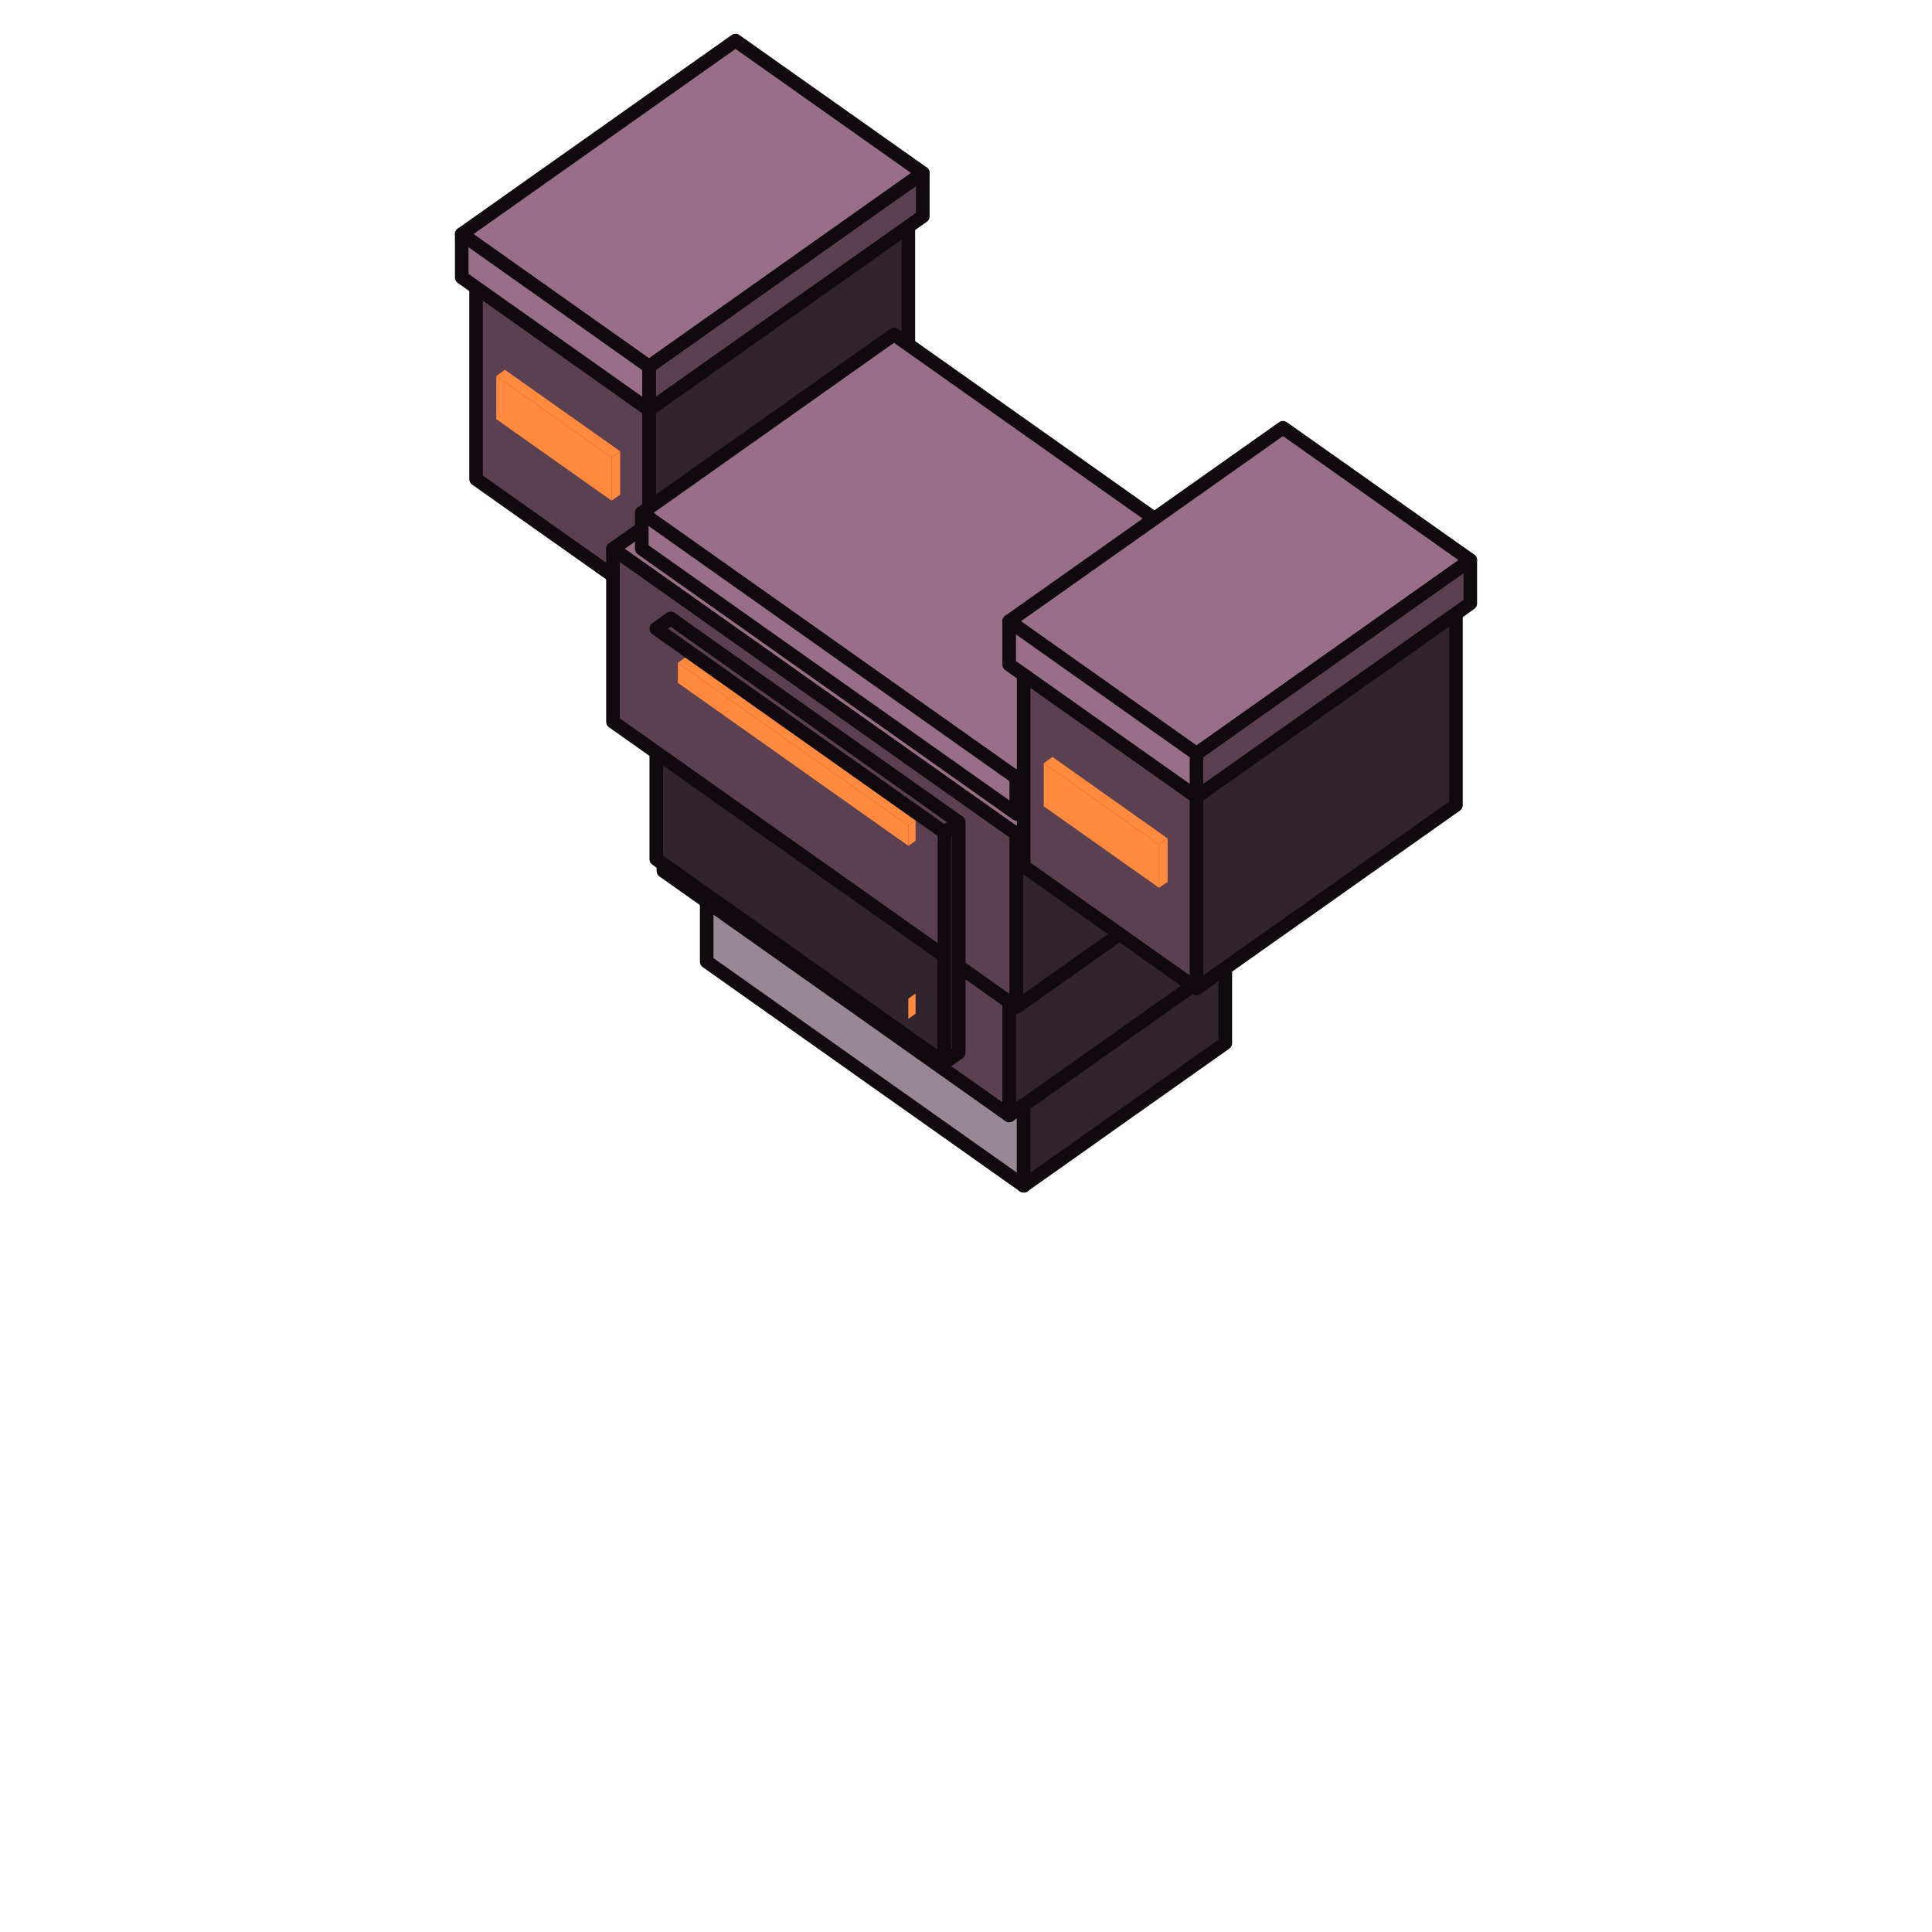
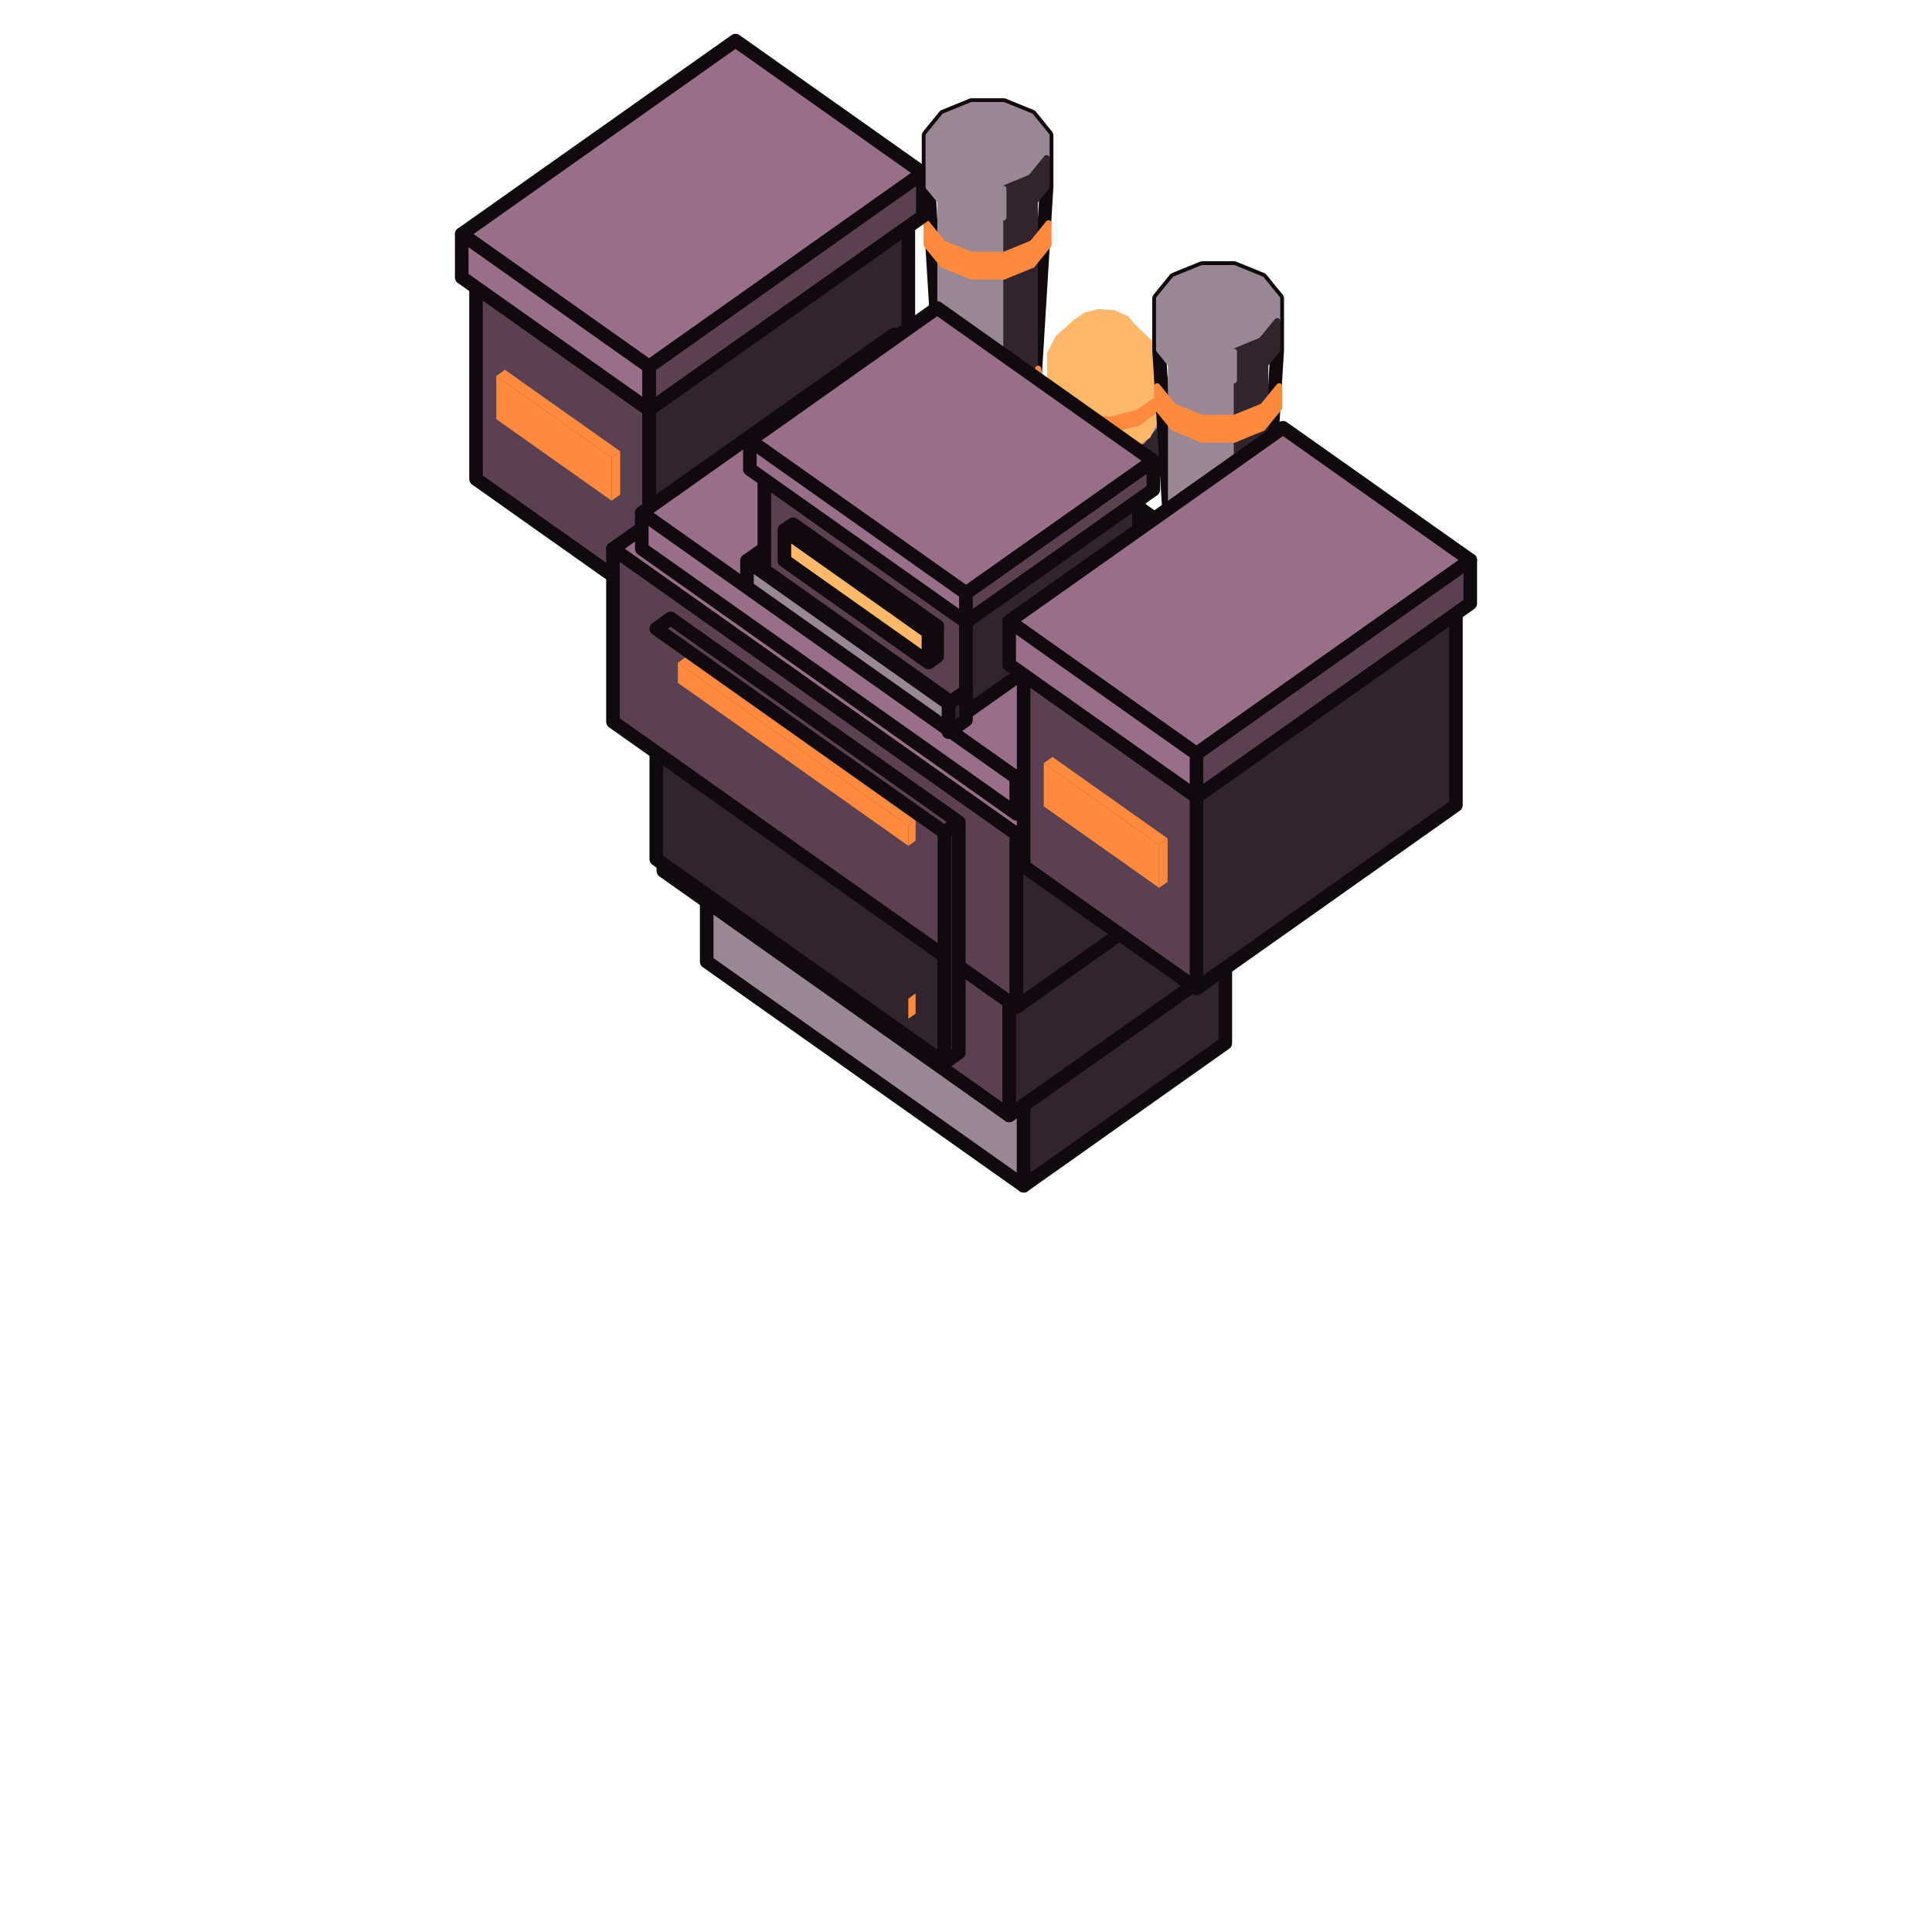
<svg xmlns="http://www.w3.org/2000/svg" viewBox="0 0 128 128" width="128" height="128" data-part-id="jugg_body" data-type="body" data-direction="south">
  <g stroke="#100a0e" stroke-width="0.9" stroke-linejoin="round">
    <path d="M60.18 47.58 L46.82 57.03 L67.82 71.88 L81.18 62.43 Z" fill="#9a8796" />
    <path d="M46.82 63.71 L67.82 78.56 L67.82 71.88 L46.82 57.03 Z" fill="#9a8796" />
    <path d="M67.82 78.56 L81.18 69.11 L81.18 62.43 L67.82 71.88 Z" fill="#32242d" />
    <path d="M60.18 36.68 L43.95 48.15 L66.86 64.35 L83.09 52.88 Z" fill="#986e88" />
    <path d="M43.0 39.84 L60.18 27.69 L60.18 14.33 L43.0 26.48 Z" fill="#32242d" />
    <path d="M48.73 6.23 L31.54 18.38 L43.0 26.48 L60.18 14.33 Z" fill="#986e88" />
    <path d="M43.95 57.7 L66.86 73.9 L66.86 64.35 L43.95 48.15 Z" fill="#5a4050" />
    <path d="M31.54 31.74 L43.0 39.84 L43.0 26.48 L31.54 18.38 Z" fill="#5a4050" />
+     <path d="M61.52 8.99 L62.57 7.7 L64.38 6.96 L66.48 6.96 L68.3 7.7 L69.34 8.99 L69.34 12.38 L68.56 25.12 L67.72 26.15 L66.27 26.74 L64.59 26.74 L63.14 26.15 L62.3 25.12 L61.52 12.38 Z" fill="none" />
+     <path d="M67.72 26.15 L68.56 25.12 L68.56 12.23 L67.72 13.26 Z" fill="#32242d" stroke="#32242d" stroke-width="0.4" />
+     <path d="M62.3 25.12 L63.14 26.15 L63.14 13.26 L62.3 12.23 Z" fill="#9a8796" stroke="#9a8796" stroke-width="0.4" />
    <path d="M48.73 2.69 L30.59 15.51 L43.0 24.29 L61.14 11.46 Z" fill="#986e88" />
    <path d="M32.88 27.77 L40.52 33.17 L40.52 30.31 L32.88 24.91 Z" fill="#ff8a3d" stroke="none" />
+     <path d="M63.14 26.15 L64.59 26.74 L64.59 13.85 L63.14 13.26 Z" fill="#9a8796" stroke="#9a8796" stroke-width="0.4" />
+     <path d="M66.27 26.74 L67.72 26.15 L67.72 13.26 L66.27 13.85 Z" fill="#32242d" stroke="#32242d" stroke-width="0.4" />
+     <path d="M64.59 26.74 L66.27 26.74 L66.27 13.85 L64.59 13.85 Z" fill="#9a8796" stroke="#9a8796" stroke-width="0.4" />
    <path d="M33.45 24.5 L32.88 24.91 L40.52 30.31 L41.09 29.9 Z" fill="#ff8a3d" stroke="none" />
+     <path d="M69.16 26.8 L70.2 25.51 L72.02 24.77 L74.12 24.77 L75.93 25.51 L76.98 26.8 L76.98 30.67 L75.93 31.95 L74.12 32.69 L72.02 32.69 L70.2 31.95 L69.16 30.67 Z" fill="none" />
    <path d="M66.86 73.9 L83.09 62.43 L83.09 52.88 L66.86 64.35 Z" fill="#32242d" />
+     <path d="M70.2 29.56 L72.02 30.31 L74.12 30.31 L75.93 29.56 L76.98 28.28 L76.98 26.8 L75.93 25.51 L74.12 24.77 L72.02 24.77 L70.2 25.51 L69.16 26.8 L69.16 28.28 Z" fill="#9a8796" stroke="#9a8796" stroke-width="0.4" />
+     <path d="M75.93 31.95 L76.98 30.67 L76.98 28.28 L75.93 29.56 Z" fill="#32242d" stroke="#32242d" stroke-width="0.4" />
+     <path d="M69.16 30.67 L70.2 31.95 L70.2 29.56 L69.16 28.28 Z" fill="#9a8796" stroke="#9a8796" stroke-width="0.4" />
    <path d="M44.91 56.7 L60.18 67.5 L60.18 66.16 L44.91 55.36 Z" fill="#ff8a3d" stroke="none" />
    <path d="M45.39 55.02 L44.91 55.36 L60.18 66.16 L60.66 65.82 Z" fill="#ff8a3d" stroke="none" />
+     <path d="M68.39 17.55 L69.47 16.22 L69.47 14.79 L68.39 16.12 Z" fill="#ff8a3d" stroke="#ff8a3d" stroke-width="0.4" />
+     <path d="M61.39 16.22 L62.47 17.55 L62.47 16.12 L61.39 14.79 Z" fill="#ff8a3d" stroke="#ff8a3d" stroke-width="0.4" />
+     <path d="M70.2 31.95 L72.02 32.69 L72.02 30.31 L70.2 29.56 Z" fill="#9a8796" stroke="#9a8796" stroke-width="0.4" />
+     <path d="M74.12 32.69 L75.93 31.95 L75.93 29.56 L74.12 30.31 Z" fill="#32242d" stroke="#32242d" stroke-width="0.4" />
    <path d="M40.52 33.17 L41.09 32.77 L41.09 29.9 L40.52 30.31 Z" fill="#ff8a3d" stroke="none" />
+     <path d="M69.58 27.26 L69.76 28.36 L69.76 24.54 L69.58 23.44 Z" fill="#ffb76a" stroke="#ffb76a" stroke-width="0.4" />
+     <path d="M72.02 32.69 L74.12 32.69 L74.12 30.31 L72.02 30.31 Z" fill="#9a8796" stroke="#9a8796" stroke-width="0.4" />
+     <path d="M68.78 25.1 L68.99 26.45 L68.99 25.78 L68.78 24.43 Z" fill="#ff8a3d" stroke="#ff8a3d" stroke-width="0.4" />
+     <path d="M76.04 28.86 L76.56 27.82 L76.56 24.0 L76.04 25.04 Z" fill="#ffb76a" stroke="#ffb76a" stroke-width="0.4" />
+     <path d="M62.47 17.55 L64.35 18.32 L64.35 16.88 L62.47 16.12 Z" fill="#ff8a3d" stroke="#ff8a3d" stroke-width="0.4" />
+     <path d="M66.52 18.32 L68.39 17.55 L68.39 16.12 L66.52 16.88 Z" fill="#ff8a3d" stroke="#ff8a3d" stroke-width="0.4" />
    <path d="M43.0 27.15 L61.14 14.33 L61.14 11.46 L43.0 24.29 Z" fill="#5a4050" />
+     <path d="M70.1 22.4 L69.58 23.44 L70.92 22.02 L71.24 21.38 Z" fill="#ffb76a" stroke="#ffb76a" stroke-width="0.4" />
+     <path d="M69.76 28.36 L70.59 29.29 L70.59 25.48 L69.76 24.54 Z" fill="#ffb76a" stroke="#ffb76a" stroke-width="0.4" />
+     <path d="M64.35 18.32 L66.52 18.32 L66.52 16.88 L64.35 16.88 Z" fill="#ff8a3d" stroke="#ff8a3d" stroke-width="0.4" />
+     <path d="M76.73 27.06 L77.36 25.78 L77.36 25.11 L76.73 26.4 Z" fill="#ff8a3d" stroke="#ff8a3d" stroke-width="0.4" />
+     <path d="M76.56 24.0 L76.38 22.9 L75.11 21.69 L75.22 22.36 Z" fill="#ffb76a" stroke="#ffb76a" stroke-width="0.4" />
+     <path d="M74.94 29.64 L76.04 28.86 L76.04 25.04 L74.94 25.82 Z" fill="#ffb76a" stroke="#ffb76a" stroke-width="0.4" />
+     <path d="M73.78 20.75 L72.83 20.68 L73.07 21.62 L73.07 21.62 Z" fill="#ffb76a" stroke="#ffb76a" stroke-width="0.4" />
+     <path d="M72.83 20.68 L71.92 20.9 L73.07 21.62 L73.07 21.62 Z" fill="#ffb76a" stroke="#ffb76a" stroke-width="0.4" />
+     <path d="M68.99 26.45 L70.01 27.6 L70.01 26.93 L68.99 25.78 Z" fill="#ff8a3d" stroke="#ff8a3d" stroke-width="0.4" />
+     <path d="M74.6 21.11 L73.78 20.75 L73.07 21.62 L73.07 21.62 Z" fill="#ffb76a" stroke="#ffb76a" stroke-width="0.4" />
+     <path d="M62.57 11.75 L64.38 12.5 L66.48 12.5 L68.3 11.75 L69.34 10.47 L69.34 8.99 L68.3 7.7 L66.48 6.96 L64.38 6.96 L62.57 7.7 L61.52 8.99 L61.52 10.47 Z" fill="#9a8796" stroke="#9a8796" stroke-width="0.4" />
+     <path d="M70.59 29.29 L71.91 29.88 L71.91 26.06 L70.59 25.48 Z" fill="#ffb76a" stroke="#ffb76a" stroke-width="0.4" />
+     <path d="M71.92 20.9 L71.24 21.38 L73.07 21.62 L73.07 21.62 Z" fill="#ffb76a" stroke="#ffb76a" stroke-width="0.4" />
+     <path d="M69.58 23.44 L69.76 24.54 L71.03 22.7 L70.92 22.02 Z" fill="#ffb76a" stroke="#ffb76a" stroke-width="0.4" />
    <path d="M59.23 23.2 L40.61 36.36 L67.34 55.26 L85.96 42.1 Z" fill="#986e88" />
+     <path d="M75.11 21.69 L74.6 21.11 L73.07 21.62 L73.07 21.62 Z" fill="#ffb76a" stroke="#ffb76a" stroke-width="0.4" />
+     <path d="M73.46 30.01 L74.94 29.64 L74.94 25.82 L73.46 26.19 Z" fill="#ffb76a" stroke="#ffb76a" stroke-width="0.4" />
+     <path d="M71.24 21.38 L70.92 22.02 L73.07 21.62 L73.07 21.62 Z" fill="#ffb76a" stroke="#ffb76a" stroke-width="0.4" />
+     <path d="M71.91 29.88 L73.46 30.01 L73.46 26.19 L71.91 26.06 Z" fill="#ffb76a" stroke="#ffb76a" stroke-width="0.4" />
+     <path d="M75.37 28.03 L76.73 27.06 L76.73 26.4 L75.37 27.36 Z" fill="#ff8a3d" stroke="#ff8a3d" stroke-width="0.4" />
+     <path d="M76.04 25.04 L76.56 24.0 L75.22 22.36 L74.9 23.01 Z" fill="#ffb76a" stroke="#ffb76a" stroke-width="0.4" />
+     <path d="M75.22 22.36 L75.11 21.69 L73.07 21.62 L73.07 21.62 Z" fill="#ffb76a" stroke="#ffb76a" stroke-width="0.4" />
    <path d="M43.48 56.92 L62.57 70.42 L62.57 55.15 L43.48 41.65 Z" fill="#32242d" />
+     <path d="M70.92 22.02 L71.03 22.7 L73.07 21.62 L73.07 21.62 Z" fill="#ffb76a" stroke="#ffb76a" stroke-width="0.4" />
+     <path d="M68.3 13.66 L69.34 12.38 L69.34 10.47 L68.3 11.75 Z" fill="#32242d" stroke="#32242d" stroke-width="0.4" />
+     <path d="M61.52 12.38 L62.57 13.66 L62.57 11.75 L61.52 10.47 Z" fill="#9a8796" stroke="#9a8796" stroke-width="0.4" />
+     <path d="M74.9 23.01 L75.22 22.36 L73.07 21.62 L73.07 21.62 Z" fill="#ffb76a" stroke="#ffb76a" stroke-width="0.4" />
+     <path d="M70.01 27.6 L71.64 28.32 L71.64 27.65 L70.01 26.93 Z" fill="#ff8a3d" stroke="#ff8a3d" stroke-width="0.4" />
+     <path d="M69.76 24.54 L70.59 25.48 L71.54 23.27 L71.03 22.7 Z" fill="#ffb76a" stroke="#ffb76a" stroke-width="0.4" />
+     <path d="M71.03 22.7 L71.54 23.27 L73.07 21.62 L73.07 21.62 Z" fill="#ffb76a" stroke="#ffb76a" stroke-width="0.4" />
    <path d="M30.59 18.38 L43.0 27.15 L43.0 24.29 L30.59 15.51 Z" fill="#986e88" />
+     <path d="M74.22 23.49 L74.9 23.01 L73.07 21.62 L73.07 21.62 Z" fill="#ffb76a" stroke="#ffb76a" stroke-width="0.4" />
+     <path d="M73.55 28.47 L75.37 28.03 L75.37 27.36 L73.55 27.81 Z" fill="#ff8a3d" stroke="#ff8a3d" stroke-width="0.4" />
+     <path d="M71.54 23.27 L72.36 23.63 L73.07 21.62 L73.07 21.62 Z" fill="#ffb76a" stroke="#ffb76a" stroke-width="0.4" />
+     <path d="M74.94 25.82 L76.04 25.04 L74.9 23.01 L74.22 23.49 Z" fill="#ffb76a" stroke="#ffb76a" stroke-width="0.4" />
+     <path d="M71.64 28.32 L73.55 28.47 L73.55 27.81 L71.64 27.65 Z" fill="#ff8a3d" stroke="#ff8a3d" stroke-width="0.4" />
+     <path d="M73.31 23.71 L74.22 23.49 L73.07 21.62 L73.07 21.62 Z" fill="#ffb76a" stroke="#ffb76a" stroke-width="0.4" />
+     <path d="M72.36 23.63 L73.31 23.71 L73.07 21.62 L73.07 21.62 Z" fill="#ffb76a" stroke="#ffb76a" stroke-width="0.4" />
+     <path d="M70.59 25.48 L71.91 26.06 L72.36 23.63 L71.54 23.27 Z" fill="#ffb76a" stroke="#ffb76a" stroke-width="0.4" />
+     <path d="M73.46 26.19 L74.94 25.82 L74.22 23.49 L73.31 23.71 Z" fill="#ffb76a" stroke="#ffb76a" stroke-width="0.4" />
+     <path d="M62.57 13.66 L64.38 14.4 L64.38 12.5 L62.57 11.75 Z" fill="#9a8796" stroke="#9a8796" stroke-width="0.4" />
+     <path d="M66.48 14.4 L68.3 13.66 L68.3 11.75 L66.48 12.5 Z" fill="#32242d" stroke="#32242d" stroke-width="0.4" />
+     <path d="M71.91 26.06 L73.46 26.19 L73.31 23.71 L72.36 23.63 Z" fill="#ffb76a" stroke="#ffb76a" stroke-width="0.4" />
    <path d="M59.23 22.16 L42.52 33.98 L67.34 51.53 L84.05 39.71 Z" fill="#986e88" />
+     <path d="M64.38 14.4 L66.48 14.4 L66.48 12.5 L64.38 12.5 Z" fill="#9a8796" stroke="#9a8796" stroke-width="0.4" />
    <path d="M60.18 67.5 L60.66 67.16 L60.66 65.82 L60.18 66.16 Z" fill="#ff8a3d" stroke="none" />
    <path d="M40.61 47.82 L67.34 66.72 L67.34 55.26 L40.61 36.36 Z" fill="#5a4050" />
    <path d="M44.91 45.24 L60.18 56.04 L60.18 54.71 L44.91 43.91 Z" fill="#ff8a3d" stroke="none" />
    <path d="M67.34 66.72 L85.96 53.55 L85.96 42.1 L67.34 55.26 Z" fill="#32242d" />
    <path d="M44.43 40.97 L43.48 41.65 L62.57 55.15 L63.52 54.47 Z" fill="#5a4050" />
+     <path d="M62.09 22.99 L50.64 31.09 L64.0 40.54 L75.46 32.44 Z" fill="#986e88" />
    <path d="M45.39 43.57 L44.91 43.91 L60.18 54.71 L60.66 54.37 Z" fill="#ff8a3d" stroke="none" />
+     <path d="M76.79 19.79 L77.84 18.5 L79.66 17.76 L81.75 17.76 L83.57 18.5 L84.62 19.79 L84.62 23.18 L83.83 35.92 L83.0 36.95 L81.54 37.54 L79.87 37.54 L78.41 36.95 L77.58 35.92 L76.79 23.18 Z" fill="none" />
+     <path d="M83.0 36.95 L83.83 35.92 L83.83 23.03 L83.0 24.06 Z" fill="#32242d" stroke="#32242d" stroke-width="0.4" />
+     <path d="M77.58 35.92 L78.41 36.95 L78.41 24.06 L77.58 23.03 Z" fill="#9a8796" stroke="#9a8796" stroke-width="0.4" />
+     <path d="M49.49 39.06 L62.85 48.51 L62.85 46.6 L49.49 37.15 Z" fill="#9a8796" />
+     <path d="M50.64 36.34 L49.49 37.15 L62.85 46.6 L64.0 45.79 Z" fill="#9a8796" />
+     <path d="M78.41 36.95 L79.87 37.54 L79.87 24.65 L78.41 24.06 Z" fill="#9a8796" stroke="#9a8796" stroke-width="0.4" />
+     <path d="M81.54 37.54 L83.0 36.95 L83.0 24.06 L81.54 24.65 Z" fill="#32242d" stroke="#32242d" stroke-width="0.4" />
    <path d="M42.52 36.36 L67.34 53.91 L67.34 51.53 L42.52 33.98 Z" fill="#986e88" />
    <path d="M62.57 70.42 L63.52 69.74 L63.52 54.47 L62.57 55.15 Z" fill="#32242d" />
+     <path d="M62.09 20.4 L49.68 29.18 L64.0 39.3 L76.41 30.53 Z" fill="#986e88" />
+     <path d="M79.87 37.54 L81.54 37.54 L81.54 24.65 L79.87 24.65 Z" fill="#9a8796" stroke="#9a8796" stroke-width="0.4" />
+     <path d="M50.64 37.77 L64.0 47.22 L64.0 40.54 L50.64 31.09 Z" fill="#5a4050" />
+     <path d="M51.97 37.14 L61.52 43.89 L61.52 41.88 L51.97 35.13 Z" fill="#ffb76a" />
+     <path d="M64.0 47.22 L75.46 39.12 L75.46 32.44 L64.0 40.54 Z" fill="#32242d" />
+     <path d="M52.54 34.73 L51.97 35.13 L61.52 41.88 L62.09 41.48 Z" fill="#ffb76a" />
+     <path d="M83.66 28.35 L84.75 27.02 L84.75 25.59 L83.66 26.92 Z" fill="#ff8a3d" stroke="#ff8a3d" stroke-width="0.4" />
+     <path d="M76.66 27.02 L77.75 28.35 L77.75 26.92 L76.66 25.59 Z" fill="#ff8a3d" stroke="#ff8a3d" stroke-width="0.4" />
+     <path d="M77.75 28.35 L79.62 29.12 L79.62 27.68 L77.75 26.92 Z" fill="#ff8a3d" stroke="#ff8a3d" stroke-width="0.4" />
+     <path d="M81.79 29.12 L83.66 28.35 L83.66 26.92 L81.79 27.68 Z" fill="#ff8a3d" stroke="#ff8a3d" stroke-width="0.4" />
    <path d="M67.34 53.91 L84.05 42.1 L84.05 39.71 L67.34 51.53 Z" fill="#5a4050" />
+     <path d="M79.62 29.12 L81.79 29.12 L81.79 27.68 L79.62 27.68 Z" fill="#ff8a3d" stroke="#ff8a3d" stroke-width="0.4" />
+     <path d="M62.85 48.51 L64.0 47.7 L64.0 45.79 L62.85 46.6 Z" fill="#32242d" />
    <path d="M60.18 56.04 L60.66 55.71 L60.66 54.37 L60.18 54.71 Z" fill="#ff8a3d" stroke="none" />
+     <path d="M49.68 31.09 L64.0 41.21 L64.0 39.3 L49.68 29.18 Z" fill="#986e88" />
+     <path d="M77.84 22.55 L79.66 23.3 L81.75 23.3 L83.57 22.55 L84.62 21.27 L84.62 19.79 L83.57 18.5 L81.75 17.76 L79.66 17.76 L77.84 18.5 L76.79 19.79 L76.79 21.27 Z" fill="#9a8796" stroke="#9a8796" stroke-width="0.4" />
+     <path d="M61.52 43.89 L62.09 43.48 L62.09 41.48 L61.52 41.88 Z" fill="#ffb76a" />
+     <path d="M64.0 41.21 L76.41 32.44 L76.41 30.53 L64.0 39.3 Z" fill="#5a4050" />
+     <path d="M83.57 24.46 L84.62 23.18 L84.62 21.27 L83.57 22.55 Z" fill="#32242d" stroke="#32242d" stroke-width="0.4" />
+     <path d="M76.79 23.18 L77.84 24.46 L77.84 22.55 L76.79 21.27 Z" fill="#9a8796" stroke="#9a8796" stroke-width="0.4" />
+     <path d="M77.84 24.46 L79.66 25.2 L79.66 23.3 L77.84 22.55 Z" fill="#9a8796" stroke="#9a8796" stroke-width="0.4" />
+     <path d="M81.75 25.2 L83.57 24.46 L83.57 22.55 L81.75 23.3 Z" fill="#32242d" stroke="#32242d" stroke-width="0.4" />
+     <path d="M79.66 25.2 L81.75 25.2 L81.75 23.3 L79.66 23.3 Z" fill="#9a8796" stroke="#9a8796" stroke-width="0.4" />
    <path d="M79.27 65.49 L96.46 53.34 L96.46 39.98 L79.27 52.13 Z" fill="#32242d" />
    <path d="M85.0 31.88 L67.82 44.03 L79.27 52.13 L96.46 39.98 Z" fill="#986e88" />
    <path d="M67.82 57.39 L79.27 65.49 L79.27 52.13 L67.82 44.03 Z" fill="#5a4050" />
    <path d="M85.0 28.34 L66.86 41.16 L79.27 49.94 L97.41 37.11 Z" fill="#986e88" />
    <path d="M69.15 53.42 L76.79 58.82 L76.79 55.96 L69.15 50.56 Z" fill="#ff8a3d" stroke="none" />
    <path d="M69.73 50.15 L69.15 50.56 L76.79 55.96 L77.36 55.55 Z" fill="#ff8a3d" stroke="none" />
    <path d="M76.79 58.82 L77.36 58.42 L77.36 55.55 L76.79 55.96 Z" fill="#ff8a3d" stroke="none" />
    <path d="M79.27 52.8 L97.41 39.98 L97.41 37.11 L79.27 49.94 Z" fill="#5a4050" />
    <path d="M66.86 44.03 L79.27 52.8 L79.27 49.94 L66.86 41.16 Z" fill="#986e88" />
  </g>
</svg>
